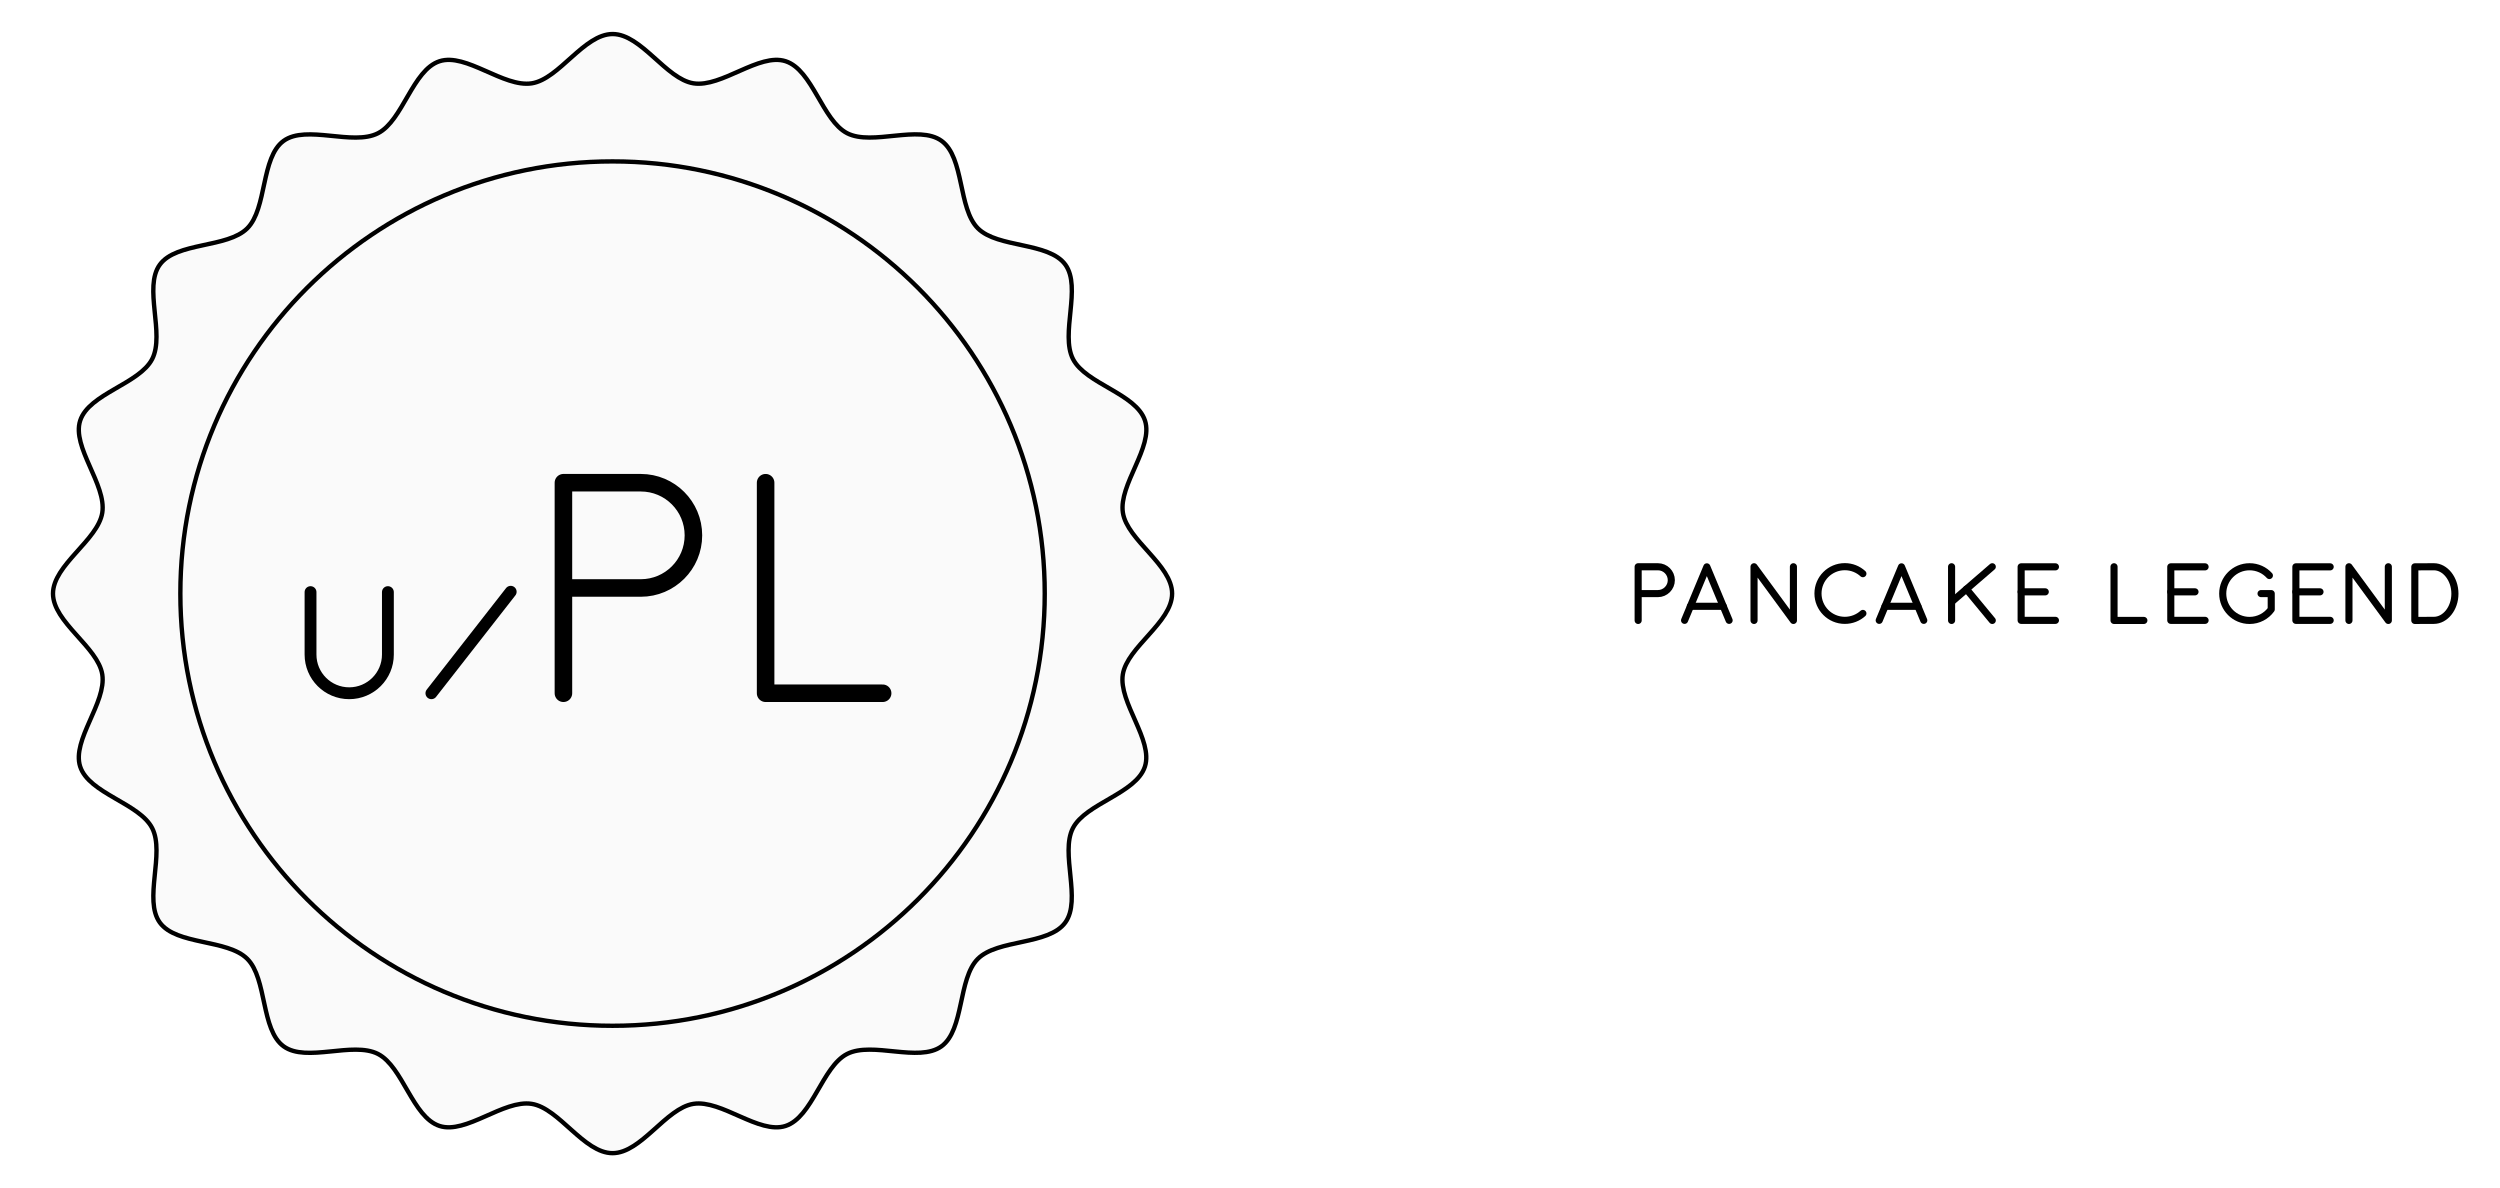
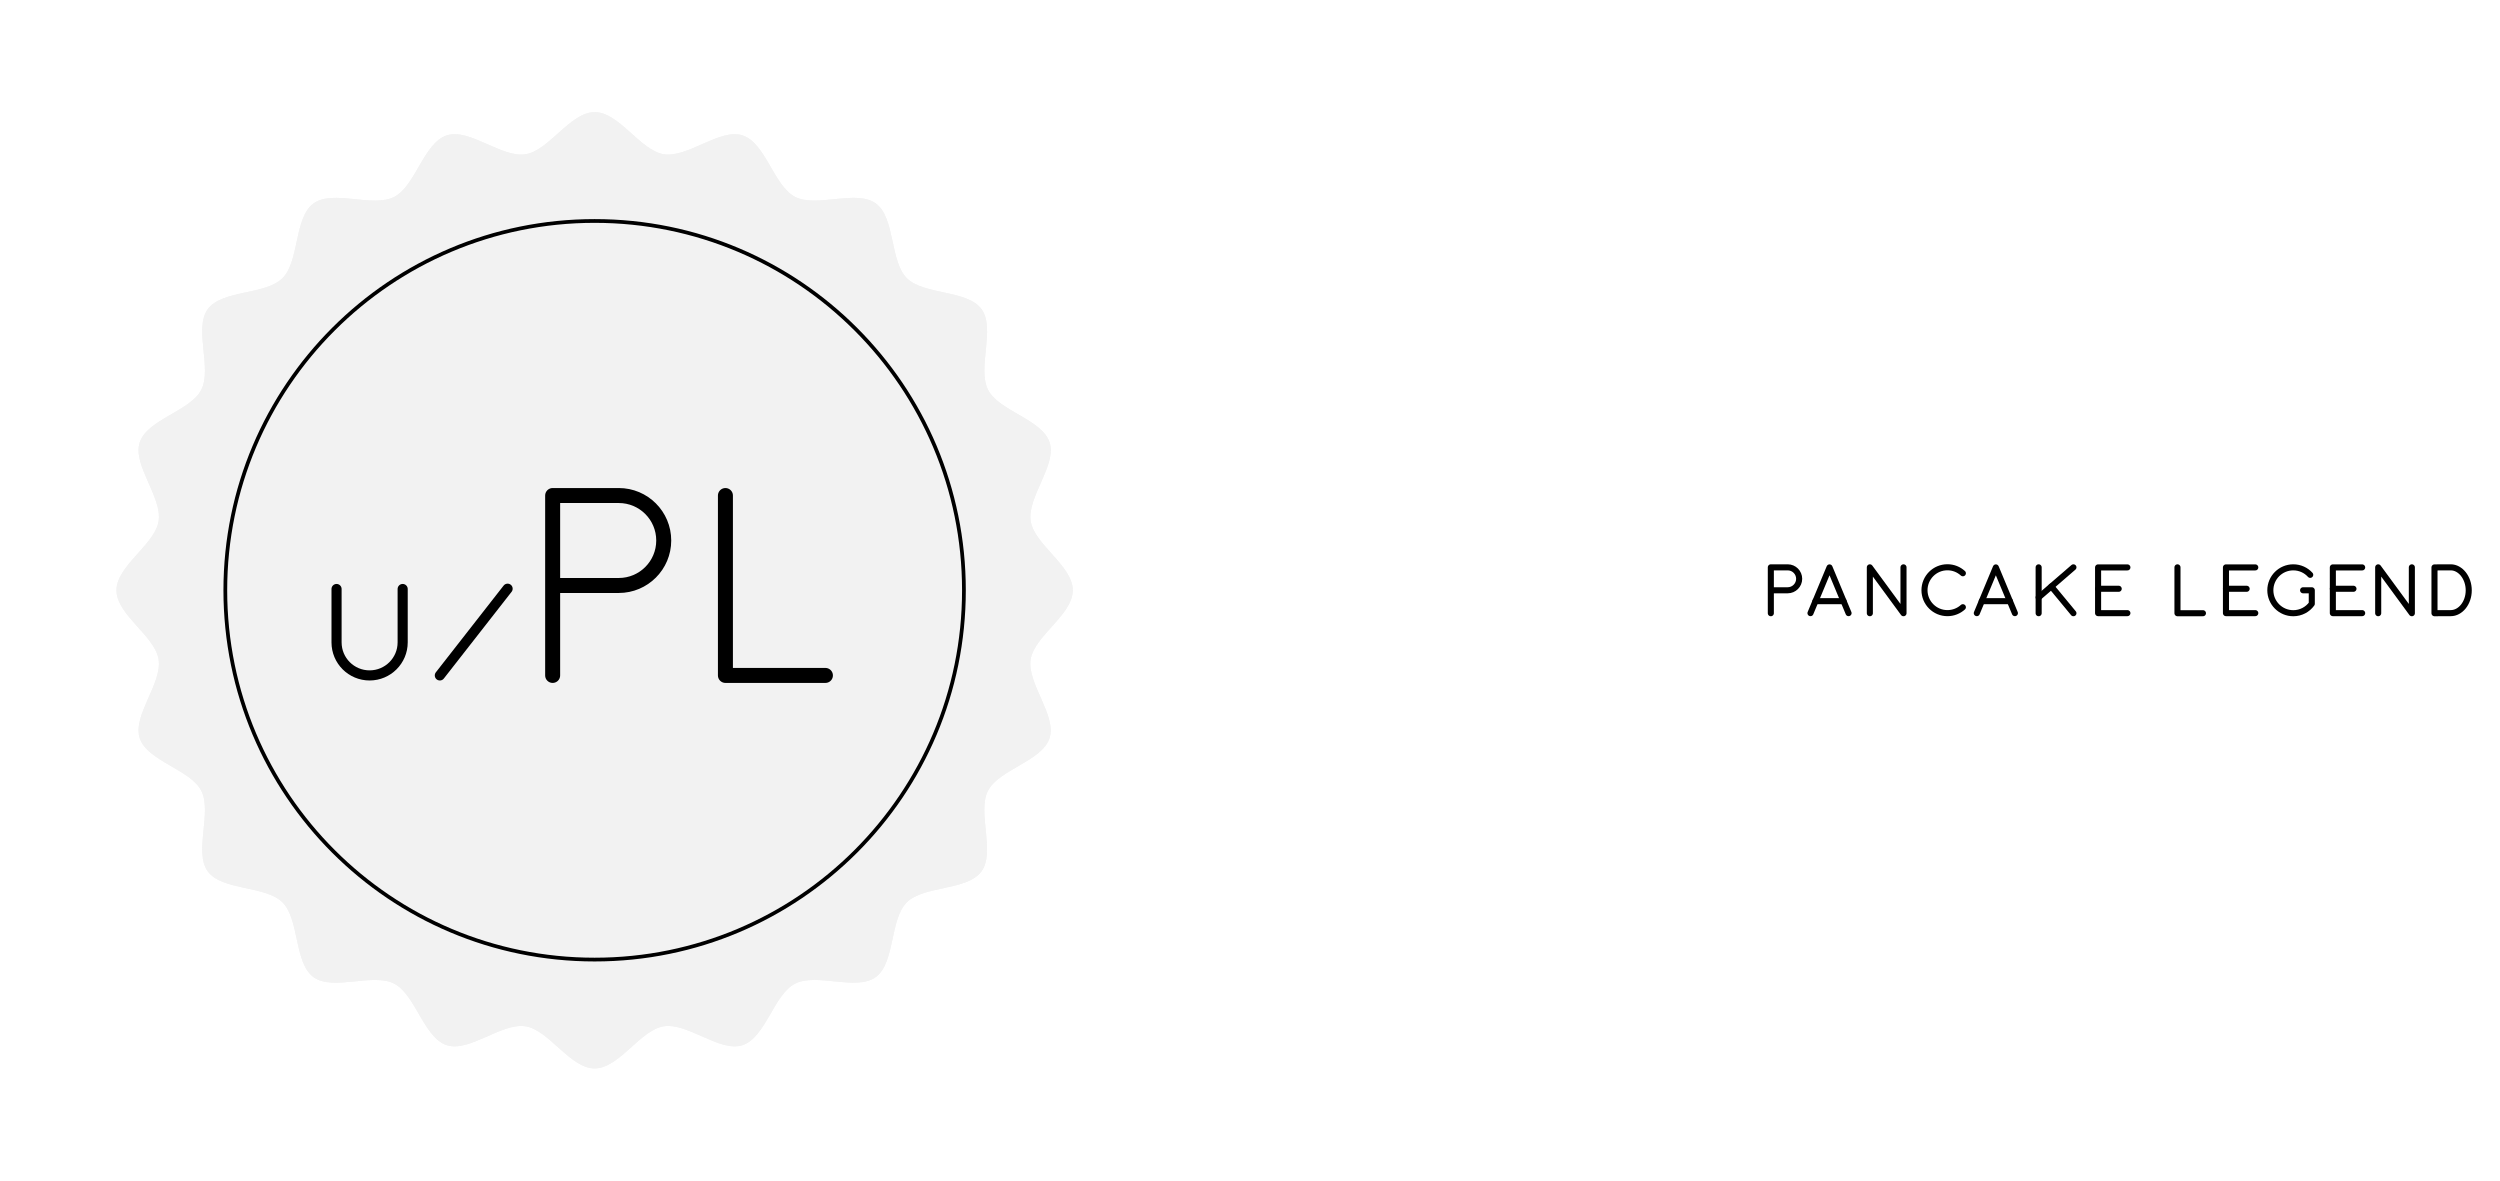
- <svg xmlns="http://www.w3.org/2000/svg" version="1.1" x="0px" y="0px" width="285px" height="135.33px" viewBox="0 0 285 135.33" enable-background="new 0 0 285 135.33" xml:space="preserve">
+ <svg xmlns="http://www.w3.org/2000/svg" version="1.1" id="Layer_1" x="0px" y="0px" width="333.53px" height="157.5px" viewBox="-9.5 -11.33 333.53 157.5" enable-background="new -9.5 -11.33 333.53 157.5" xml:space="preserve">
  <g id="BG">
</g>
  <g id="Spacers">
</g>
  <g id="KeyBack">
</g>
-   <g id="Legends__x28_Line_x29_">
-     <g>
-       <path fill="#FAFAFA" d="M133.62,67.67c0,3.27-5.13,6.09-5.62,9.22c-0.5,3.21,3.5,7.48,2.52,10.5c-1,3.08-6.75,4.18-8.21,7.02    c-1.47,2.87,1.02,8.17-0.87,10.76c-1.89,2.6-7.7,1.87-9.97,4.14s-1.54,8.08-4.14,9.97c-2.59,1.88-7.89-0.6-10.76,0.87    c-2.84,1.45-3.94,7.21-7.02,8.21c-3.02,0.98-7.29-3.02-10.5-2.52c-3.13,0.49-5.95,5.62-9.22,5.62s-6.09-5.13-9.22-5.62    c-3.21-0.5-7.48,3.5-10.5,2.52c-3.08-1-4.18-6.75-7.02-8.21c-2.87-1.47-8.17,1.02-10.76-0.87c-2.6-1.89-1.87-7.7-4.14-9.97    s-8.08-1.54-9.97-4.14c-1.88-2.59,0.6-7.89-0.87-10.76c-1.45-2.84-7.21-3.94-8.21-7.02c-0.98-3.02,3.02-7.29,2.52-10.5    c-0.49-3.13-5.62-5.95-5.62-9.22s5.13-6.09,5.62-9.22c0.5-3.21-3.5-7.48-2.52-10.5c1-3.08,6.75-4.18,8.21-7.02    c1.47-2.87-1.02-8.17,0.87-10.76c1.89-2.6,7.7-1.87,9.97-4.14c2.27-2.27,1.54-8.08,4.14-9.97c2.59-1.88,7.89,0.6,10.76-0.87    c2.84-1.45,3.94-7.21,7.02-8.21C53.14,6,57.41,10,60.62,9.5c3.13-0.49,5.95-5.62,9.22-5.62s6.09,5.13,9.22,5.62    c3.21,0.5,7.48-3.5,10.5-2.52c3.08,1,4.18,6.75,7.02,8.21c2.87,1.47,8.17-1.02,10.76,0.87c2.6,1.89,1.87,7.7,4.14,9.97    s8.08,1.54,9.97,4.14c1.88,2.59-0.6,7.89,0.87,10.76c1.45,2.84,7.21,3.94,8.21,7.02c0.98,3.02-3.02,7.29-2.52,10.5    C128.49,61.58,133.62,64.4,133.62,67.67z" />
-       <path fill="none" stroke="#000000" stroke-width="0.5" stroke-linecap="round" stroke-linejoin="round" d="M133.62,67.67    c0,3.27-5.13,6.09-5.62,9.22c-0.5,3.21,3.5,7.48,2.52,10.5c-1,3.08-6.75,4.18-8.21,7.02c-1.47,2.87,1.02,8.17-0.87,10.76    c-1.89,2.6-7.7,1.87-9.97,4.14s-1.54,8.08-4.14,9.97c-2.59,1.88-7.89-0.6-10.76,0.87c-2.84,1.45-3.94,7.21-7.02,8.21    c-3.02,0.98-7.29-3.02-10.5-2.52c-3.13,0.49-5.95,5.62-9.22,5.62s-6.09-5.13-9.22-5.62c-3.21-0.5-7.48,3.5-10.5,2.52    c-3.08-1-4.18-6.75-7.02-8.21c-2.87-1.47-8.17,1.02-10.76-0.87c-2.6-1.89-1.87-7.7-4.14-9.97s-8.08-1.54-9.97-4.14    c-1.88-2.59,0.6-7.89-0.87-10.76c-1.45-2.84-7.21-3.94-8.21-7.02c-0.98-3.02,3.02-7.29,2.52-10.5c-0.49-3.13-5.62-5.95-5.62-9.22    s5.13-6.09,5.62-9.22c0.5-3.21-3.5-7.48-2.52-10.5c1-3.08,6.75-4.18,8.21-7.02c1.47-2.87-1.02-8.17,0.87-10.76    c1.89-2.6,7.7-1.87,9.97-4.14c2.27-2.27,1.54-8.08,4.14-9.97c2.59-1.88,7.89,0.6,10.76-0.87c2.84-1.45,3.94-7.21,7.02-8.21    C53.14,6,57.41,10,60.62,9.5c3.13-0.49,5.95-5.62,9.22-5.62s6.09,5.13,9.22,5.62c3.21,0.5,7.48-3.5,10.5-2.52    c3.08,1,4.18,6.75,7.02,8.21c2.87,1.47,8.17-1.02,10.76,0.87c2.6,1.89,1.87,7.7,4.14,9.97s8.08,1.54,9.97,4.14    c1.88,2.59-0.6,7.89,0.87,10.76c1.45,2.84,7.21,3.94,8.21,7.02c0.98,3.02-3.02,7.29-2.52,10.5    C128.49,61.58,133.62,64.4,133.62,67.67z" />
-     </g>
-     <g>
-       <g>
-         <path fill="none" stroke="#000000" stroke-width="0.81" stroke-linecap="round" stroke-linejoin="round" d="M258.71,65.61     c-0.56-0.62-1.37-1-2.26-1c-1.69,0-3.06,1.37-3.06,3.06s1.37,3.06,3.06,3.06c1.02,0,1.92-0.5,2.47-1.26v-1.8h-1.16" />
-         <path fill="none" stroke="#000000" stroke-width="0.81" stroke-linecap="round" stroke-linejoin="round" d="M277.46,64.61     c1.29,0,2.4,1.38,2.4,3.07c0,1.69-1.11,3.04-2.4,3.04l-2.17,0.01v-6.11L277.46,64.61z" />
-         <g>
-           <polyline fill="none" stroke="#000000" stroke-width="0.81" stroke-linecap="round" stroke-linejoin="round" points="      265.64,64.62 261.73,64.62 261.73,70.72 265.64,70.72     " />
-           <line fill="none" stroke="#000000" stroke-width="0.81" stroke-linecap="round" stroke-linejoin="round" x1="264.48" y1="67.47" x2="261.73" y2="67.47" />
-         </g>
-         <g>
-           <polyline fill="none" stroke="#000000" stroke-width="0.81" stroke-linecap="round" stroke-linejoin="round" points="      251.38,64.62 247.47,64.62 247.47,70.72 251.38,70.72     " />
-           <line fill="none" stroke="#000000" stroke-width="0.81" stroke-linecap="round" stroke-linejoin="round" x1="250.23" y1="67.47" x2="247.47" y2="67.47" />
-         </g>
-         <polyline fill="none" stroke="#000000" stroke-width="0.81" stroke-linecap="round" stroke-linejoin="round" points="     267.78,70.73 267.78,64.61 272.27,70.73 272.27,64.61    " />
-         <polyline fill="none" stroke="#000000" stroke-width="0.81" stroke-linecap="round" stroke-linejoin="round" points="241,64.61      241,70.73 244.4,70.73    " />
-       </g>
-       <g>
-         <path fill="none" stroke="#000000" stroke-width="0.81" stroke-linecap="round" stroke-linejoin="round" d="M212.37,69.93     c-0.54,0.49-1.27,0.79-2.06,0.79c-1.69,0-3.06-1.37-3.06-3.06c0-1.69,1.37-3.06,3.06-3.06c0.79,0,1.51,0.3,2.06,0.8" />
-         <path fill="none" stroke="#000000" stroke-width="0.81" stroke-linecap="round" stroke-linejoin="round" d="M186.75,67.67H189     c0.84,0,1.53-0.69,1.53-1.53c0-0.84-0.68-1.53-1.53-1.53h-2.25v6.12" />
-         <g>
-           <polyline fill="none" stroke="#000000" stroke-width="0.81" stroke-linecap="round" stroke-linejoin="round" points="      214.23,70.72 216.77,64.62 219.31,70.72     " />
-           <line fill="none" stroke="#000000" stroke-width="0.81" stroke-linecap="round" stroke-linejoin="round" x1="214.89" y1="69.12" x2="218.64" y2="69.12" />
-         </g>
-         <g>
-           <polyline fill="none" stroke="#000000" stroke-width="0.81" stroke-linecap="round" stroke-linejoin="round" points="      192.04,70.72 194.58,64.62 197.12,70.72     " />
-           <line fill="none" stroke="#000000" stroke-width="0.81" stroke-linecap="round" stroke-linejoin="round" x1="192.7" y1="69.12" x2="196.45" y2="69.12" />
-         </g>
-         <g>
-           <polyline fill="none" stroke="#000000" stroke-width="0.81" stroke-linecap="round" stroke-linejoin="round" points="      234.32,64.62 230.41,64.62 230.41,70.72 234.32,70.72     " />
-           <line fill="none" stroke="#000000" stroke-width="0.81" stroke-linecap="round" stroke-linejoin="round" x1="233.16" y1="67.47" x2="230.41" y2="67.47" />
-         </g>
-         <polyline fill="none" stroke="#000000" stroke-width="0.81" stroke-linecap="round" stroke-linejoin="round" points="     199.96,70.73 199.96,64.61 204.45,70.73 204.45,64.61    " />
-         <g>
-           <line fill="none" stroke="#000000" stroke-width="0.81" stroke-linecap="round" stroke-linejoin="round" x1="222.48" y1="70.73" x2="222.48" y2="64.61" />
-           <line fill="none" stroke="#000000" stroke-width="0.81" stroke-linecap="round" stroke-linejoin="round" x1="227.12" y1="64.61" x2="222.48" y2="68.62" />
-           <line fill="none" stroke="#000000" stroke-width="0.81" stroke-linecap="round" stroke-linejoin="round" x1="227.12" y1="70.73" x2="224.17" y2="67.16" />
-         </g>
-       </g>
-     </g>
-     <line fill="none" stroke="#000000" stroke-width="1.35" stroke-linecap="round" x1="49.18" y1="79.03" x2="58.22" y2="67.46" />
-     <path fill="none" stroke="#000000" stroke-width="2" stroke-linecap="round" stroke-linejoin="round" d="M64.23,67.03h8.82   c3.32,0,6-2.69,6-6s-2.68-6-6-6h-8.82v24" />
-     <polyline fill="none" stroke="#000000" stroke-width="2" stroke-linecap="round" stroke-linejoin="round" points="87.28,55.03    87.28,79.03 100.62,79.03  " />
-     <path fill="none" stroke="#000000" stroke-width="1.35" stroke-linecap="round" stroke-linejoin="round" d="M44.22,67.5v7.12   c0,2.44-1.98,4.41-4.41,4.41c-2.44,0-4.41-1.97-4.41-4.41V67.5" />
-     <circle fill="none" stroke="#000000" stroke-width="0.5" stroke-linecap="round" stroke-linejoin="round" cx="69.83" cy="67.67" r="49.27" />
+   <path fill="none" stroke="#000000" stroke-width="0.81" stroke-linecap="round" stroke-linejoin="round" d="M298.71,65.36  c-0.56-0.62-1.37-1-2.26-1c-1.69,0-3.06,1.37-3.06,3.06c0,1.69,1.37,3.06,3.06,3.06c1.02,0,1.92-0.5,2.47-1.26v-1.8h-1.16" />
+   <path fill="none" stroke="#000000" stroke-width="0.81" stroke-linecap="round" stroke-linejoin="round" d="M317.46,64.36  c1.29,0,2.4,1.38,2.4,3.07c0,1.69-1.11,3.04-2.4,3.04l-2.17,0.01v-6.11L317.46,64.36z" />
+   <polyline fill="none" stroke="#000000" stroke-width="0.81" stroke-linecap="round" stroke-linejoin="round" points="305.64,64.37   301.73,64.37 301.73,70.47 305.64,70.47 " />
+   <line fill="none" stroke="#000000" stroke-width="0.81" stroke-linecap="round" stroke-linejoin="round" x1="304.48" y1="67.22" x2="301.73" y2="67.22" />
+   <polyline fill="none" stroke="#000000" stroke-width="0.81" stroke-linecap="round" stroke-linejoin="round" points="291.38,64.37   287.47,64.37 287.47,70.47 291.38,70.47 " />
+   <line fill="none" stroke="#000000" stroke-width="0.81" stroke-linecap="round" stroke-linejoin="round" x1="290.23" y1="67.22" x2="287.47" y2="67.22" />
+   <polyline fill="none" stroke="#000000" stroke-width="0.81" stroke-linecap="round" stroke-linejoin="round" points="307.78,70.48   307.78,64.36 312.27,70.48 312.27,64.36 " />
+   <polyline fill="none" stroke="#000000" stroke-width="0.81" stroke-linecap="round" stroke-linejoin="round" points="281,64.36   281,70.48 284.4,70.48 " />
+   <path fill="none" stroke="#000000" stroke-width="0.81" stroke-linecap="round" stroke-linejoin="round" d="M252.37,69.68  c-0.54,0.49-1.27,0.79-2.06,0.79c-1.69,0-3.06-1.37-3.06-3.06c0-1.69,1.37-3.06,3.06-3.06c0.79,0,1.51,0.3,2.06,0.8" />
+   <path fill="none" stroke="#000000" stroke-width="0.81" stroke-linecap="round" stroke-linejoin="round" d="M226.75,67.42H229  c0.84,0,1.53-0.69,1.53-1.53c0-0.84-0.68-1.53-1.53-1.53h-2.25v6.12" />
+   <polyline fill="none" stroke="#000000" stroke-width="0.81" stroke-linecap="round" stroke-linejoin="round" points="254.23,70.47   256.77,64.37 259.31,70.47 " />
+   <line fill="none" stroke="#000000" stroke-width="0.81" stroke-linecap="round" stroke-linejoin="round" x1="254.89" y1="68.87" x2="258.64" y2="68.87" />
+   <polyline fill="none" stroke="#000000" stroke-width="0.81" stroke-linecap="round" stroke-linejoin="round" points="232.04,70.47   234.58,64.37 237.12,70.47 " />
+   <line fill="none" stroke="#000000" stroke-width="0.81" stroke-linecap="round" stroke-linejoin="round" x1="232.7" y1="68.87" x2="236.45" y2="68.87" />
+   <polyline fill="none" stroke="#000000" stroke-width="0.81" stroke-linecap="round" stroke-linejoin="round" points="274.32,64.37   270.41,64.37 270.41,70.47 274.32,70.47 " />
+   <line fill="none" stroke="#000000" stroke-width="0.81" stroke-linecap="round" stroke-linejoin="round" x1="273.16" y1="67.22" x2="270.41" y2="67.22" />
+   <polyline fill="none" stroke="#000000" stroke-width="0.81" stroke-linecap="round" stroke-linejoin="round" points="239.96,70.48   239.96,64.36 244.45,70.48 244.45,64.36 " />
+   <g>
+     <line fill="none" stroke="#000000" stroke-width="0.81" stroke-linecap="round" stroke-linejoin="round" x1="262.48" y1="70.48" x2="262.48" y2="64.36" />
+     <line fill="none" stroke="#000000" stroke-width="0.81" stroke-linecap="round" stroke-linejoin="round" x1="267.12" y1="64.36" x2="262.48" y2="68.37" />
+     <line fill="none" stroke="#000000" stroke-width="0.81" stroke-linecap="round" stroke-linejoin="round" x1="267.12" y1="70.48" x2="264.17" y2="66.91" />
  </g>
+   <g>
+     <path fill="#F2F2F2" d="M133.62,67.42c0,3.27-5.13,6.09-5.62,9.22c-0.5,3.21,3.5,7.48,2.52,10.5c-1,3.08-6.75,4.18-8.21,7.02   c-1.47,2.87,1.02,8.17-0.87,10.76c-1.89,2.6-7.7,1.87-9.97,4.14c-2.27,2.27-1.54,8.08-4.14,9.97c-2.59,1.88-7.89-0.6-10.76,0.87   c-2.84,1.45-3.94,7.21-7.02,8.21c-3.02,0.98-7.29-3.02-10.5-2.52c-3.13,0.49-5.95,5.62-9.22,5.62s-6.09-5.13-9.22-5.62   c-3.21-0.5-7.48,3.5-10.5,2.52c-3.08-1-4.18-6.75-7.02-8.21c-2.87-1.47-8.17,1.02-10.76-0.87c-2.6-1.89-1.87-7.7-4.14-9.97   c-2.27-2.27-8.08-1.54-9.97-4.14c-1.88-2.59,0.6-7.89-0.87-10.76c-1.45-2.84-7.21-3.94-8.21-7.02c-0.98-3.02,3.02-7.29,2.52-10.5   c-0.49-3.13-5.62-5.95-5.62-9.22c0-3.27,5.13-6.09,5.62-9.22c0.5-3.21-3.5-7.48-2.52-10.5c1-3.08,6.75-4.18,8.21-7.02   c1.47-2.87-1.02-8.17,0.87-10.76c1.89-2.6,7.7-1.87,9.97-4.14c2.27-2.27,1.54-8.08,4.14-9.97c2.59-1.88,7.89,0.6,10.76-0.87   c2.84-1.45,3.94-7.21,7.02-8.21c3.03-0.98,7.3,3.02,10.51,2.52c3.13-0.49,5.95-5.62,9.22-5.62s6.09,5.13,9.22,5.62   c3.21,0.5,7.48-3.5,10.5-2.52c3.08,1,4.18,6.75,7.02,8.21c2.87,1.47,8.17-1.02,10.76,0.87c2.6,1.89,1.87,7.7,4.14,9.97   c2.27,2.27,8.08,1.54,9.97,4.14c1.88,2.59-0.6,7.89,0.87,10.76c1.45,2.84,7.21,3.94,8.21,7.02c0.98,3.02-3.02,7.29-2.52,10.5   C128.49,61.33,133.62,64.15,133.62,67.42z" />
+     <path fill="#F2F2F2" d="M133.62,67.42c0,3.27-5.13,6.09-5.62,9.22c-0.5,3.21,3.5,7.48,2.52,10.5c-1,3.08-6.75,4.18-8.21,7.02   c-1.47,2.87,1.02,8.17-0.87,10.76c-1.89,2.6-7.7,1.87-9.97,4.14c-2.27,2.27-1.54,8.08-4.14,9.97c-2.59,1.88-7.89-0.6-10.76,0.87   c-2.84,1.45-3.94,7.21-7.02,8.21c-3.02,0.98-7.29-3.02-10.5-2.52c-3.13,0.49-5.95,5.62-9.22,5.62s-6.09-5.13-9.22-5.62   c-3.21-0.5-7.48,3.5-10.5,2.52c-3.08-1-4.18-6.75-7.02-8.21c-2.87-1.47-8.17,1.02-10.76-0.87c-2.6-1.89-1.87-7.7-4.14-9.97   c-2.27-2.27-8.08-1.54-9.97-4.14c-1.88-2.59,0.6-7.89-0.87-10.76c-1.45-2.84-7.21-3.94-8.21-7.02c-0.98-3.02,3.02-7.29,2.52-10.5   c-0.49-3.13-5.62-5.95-5.62-9.22c0-3.27,5.13-6.09,5.62-9.22c0.5-3.21-3.5-7.48-2.52-10.5c1-3.08,6.75-4.18,8.21-7.02   c1.47-2.87-1.02-8.17,0.87-10.76c1.89-2.6,7.7-1.87,9.97-4.14c2.27-2.27,1.54-8.08,4.14-9.97c2.59-1.88,7.89,0.6,10.76-0.87   c2.84-1.45,3.94-7.21,7.02-8.21c3.03-0.98,7.3,3.02,10.51,2.52c3.13-0.49,5.95-5.62,9.22-5.62s6.09,5.13,9.22,5.62   c3.21,0.5,7.48-3.5,10.5-2.52c3.08,1,4.18,6.75,7.02,8.21c2.87,1.47,8.17-1.02,10.76,0.87c2.6,1.89,1.87,7.7,4.14,9.97   c2.27,2.27,8.08,1.54,9.97,4.14c1.88,2.59-0.6,7.89,0.87,10.76c1.45,2.84,7.21,3.94,8.21,7.02c0.98,3.02-3.02,7.29-2.52,10.5   C128.49,61.33,133.62,64.15,133.62,67.42z" />
+   </g>
+   <line fill="none" stroke="#000000" stroke-width="1.35" stroke-linecap="round" x1="49.18" y1="78.78" x2="58.22" y2="67.21" />
+   <path fill="none" stroke="#000000" stroke-width="2" stroke-linecap="round" stroke-linejoin="round" d="M64.23,66.78h8.82  c3.32,0,6-2.69,6-6c0-3.31-2.68-6-6-6h-8.82v24" />
+   <polyline fill="none" stroke="#000000" stroke-width="2" stroke-linecap="round" stroke-linejoin="round" points="87.28,54.78   87.28,78.78 100.62,78.78 " />
+   <path fill="none" stroke="#000000" stroke-width="1.35" stroke-linecap="round" stroke-linejoin="round" d="M44.22,67.25v7.12  c0,2.44-1.98,4.41-4.41,4.41c-2.44,0-4.41-1.97-4.41-4.41v-7.12" />
+   <circle fill="none" stroke="#000000" stroke-width="0.5" stroke-linecap="round" stroke-linejoin="round" cx="69.83" cy="67.42" r="49.27" />
</svg>
